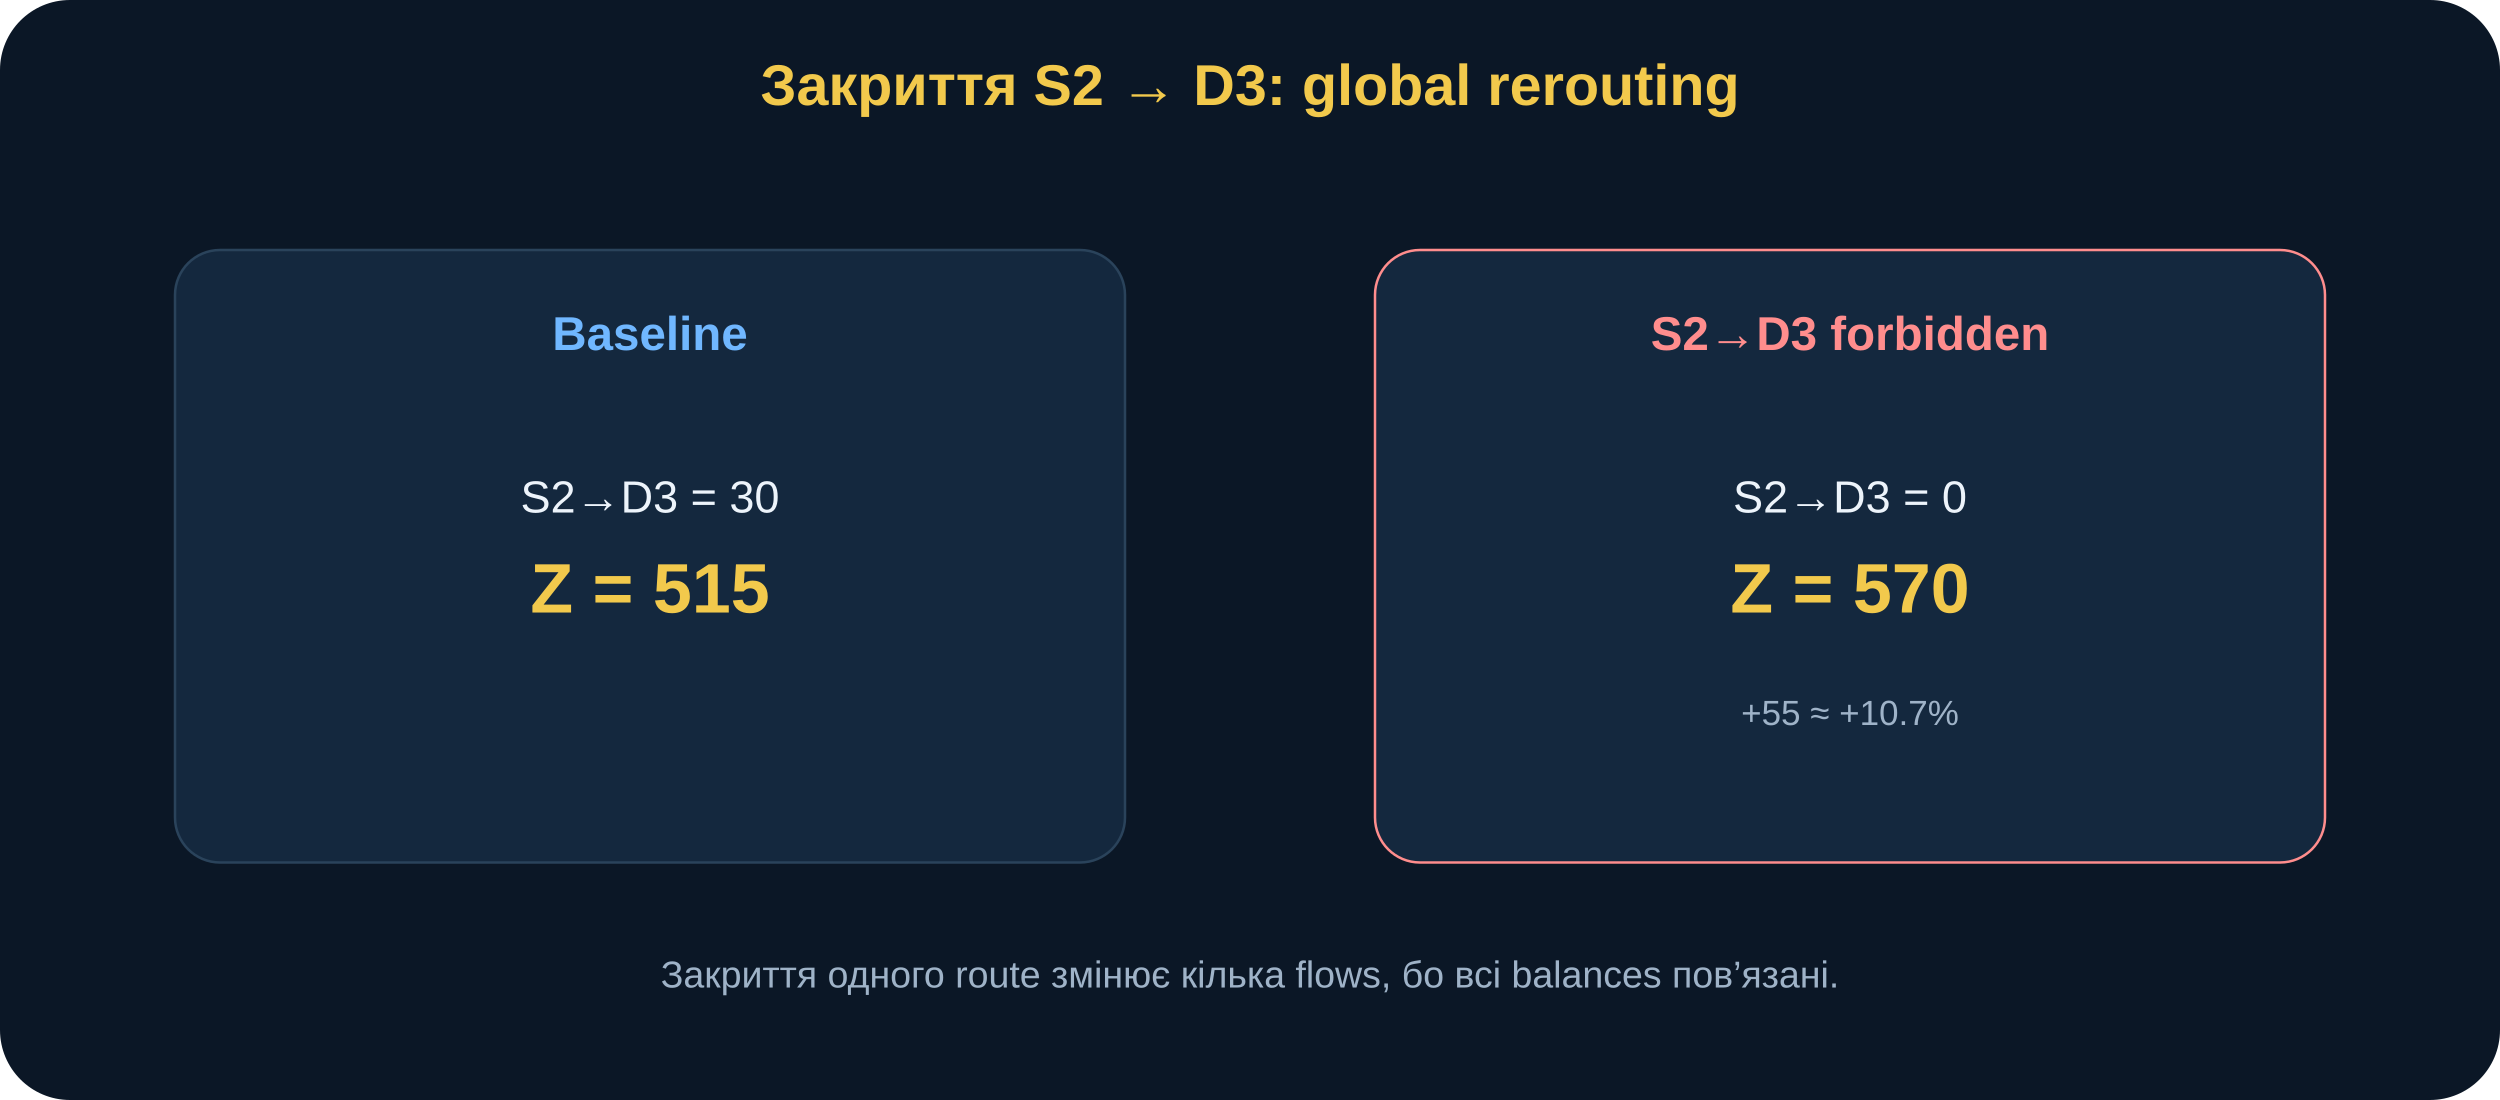
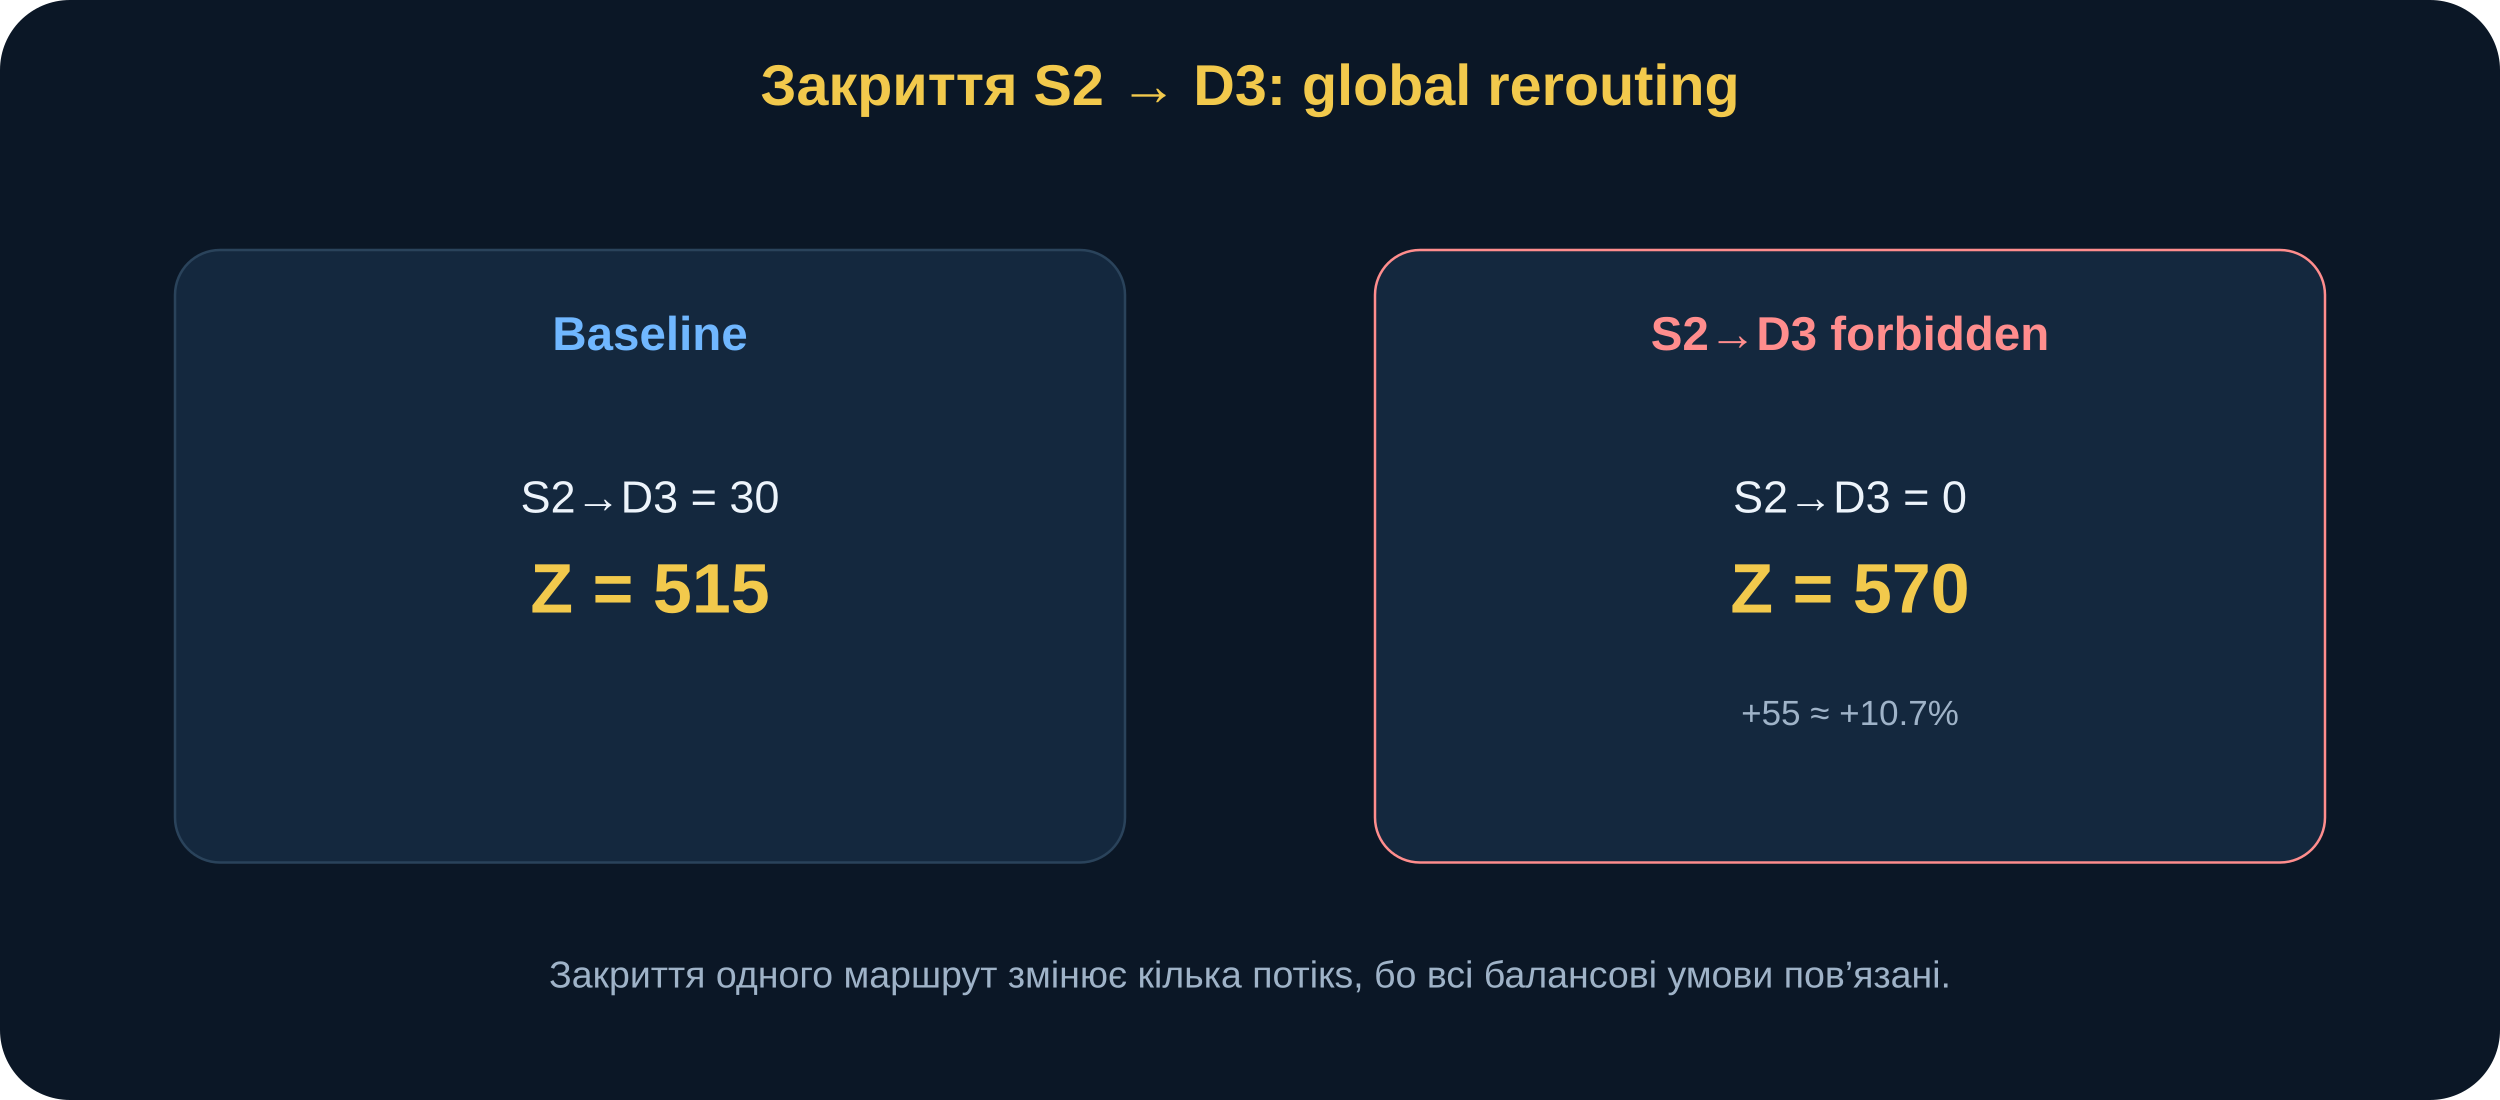
<svg xmlns="http://www.w3.org/2000/svg" viewBox="0 0 1000 440">
  <rect width="1000" height="440" rx="28" fill="#0b1726" />
  <g font-family="Arial,sans-serif">
    <text x="500" y="42" text-anchor="middle" fill="#f2c94c" font-size="23" font-weight="700">Закриття S2 → D3: global rerouting</text>
    <rect x="70" y="100" width="380" height="245" rx="18" fill="#14283e" stroke="#2a435b" />
    <rect x="550" y="100" width="380" height="245" rx="18" fill="#14283e" stroke="#ff8d8d" />
    <text x="260" y="140" text-anchor="middle" fill="#70b7ff" font-size="19" font-weight="700">Baseline</text>
    <text x="740" y="140" text-anchor="middle" fill="#ff8d8d" font-size="19" font-weight="700">S2→D3 forbidden</text>
    <text x="260" y="205" text-anchor="middle" fill="#edf4fb" font-size="18">S2→D3 = 30</text>
    <text x="260" y="245" text-anchor="middle" fill="#f2c94c" font-size="28" font-weight="700">Z = 515</text>
    <text x="740" y="205" text-anchor="middle" fill="#edf4fb" font-size="18">S2→D3 = 0</text>
    <text x="740" y="245" text-anchor="middle" fill="#f2c94c" font-size="28" font-weight="700">Z = 570</text>
    <text x="740" y="290" text-anchor="middle" fill="#9fb3c8" font-size="14">+55 ≈ +10.7%</text>
-     <text x="500" y="395" text-anchor="middle" fill="#9fb3c8" font-size="15">Закриття одного route змінює кілька flows, бо всі balances пов’язані.</text>
+     <text x="500" y="395" text-anchor="middle" fill="#9fb3c8" font-size="15">Закриття одного маршрут змінює кілька потікs, бо всі балансові умови пов’язані.</text>
  </g>
</svg>
